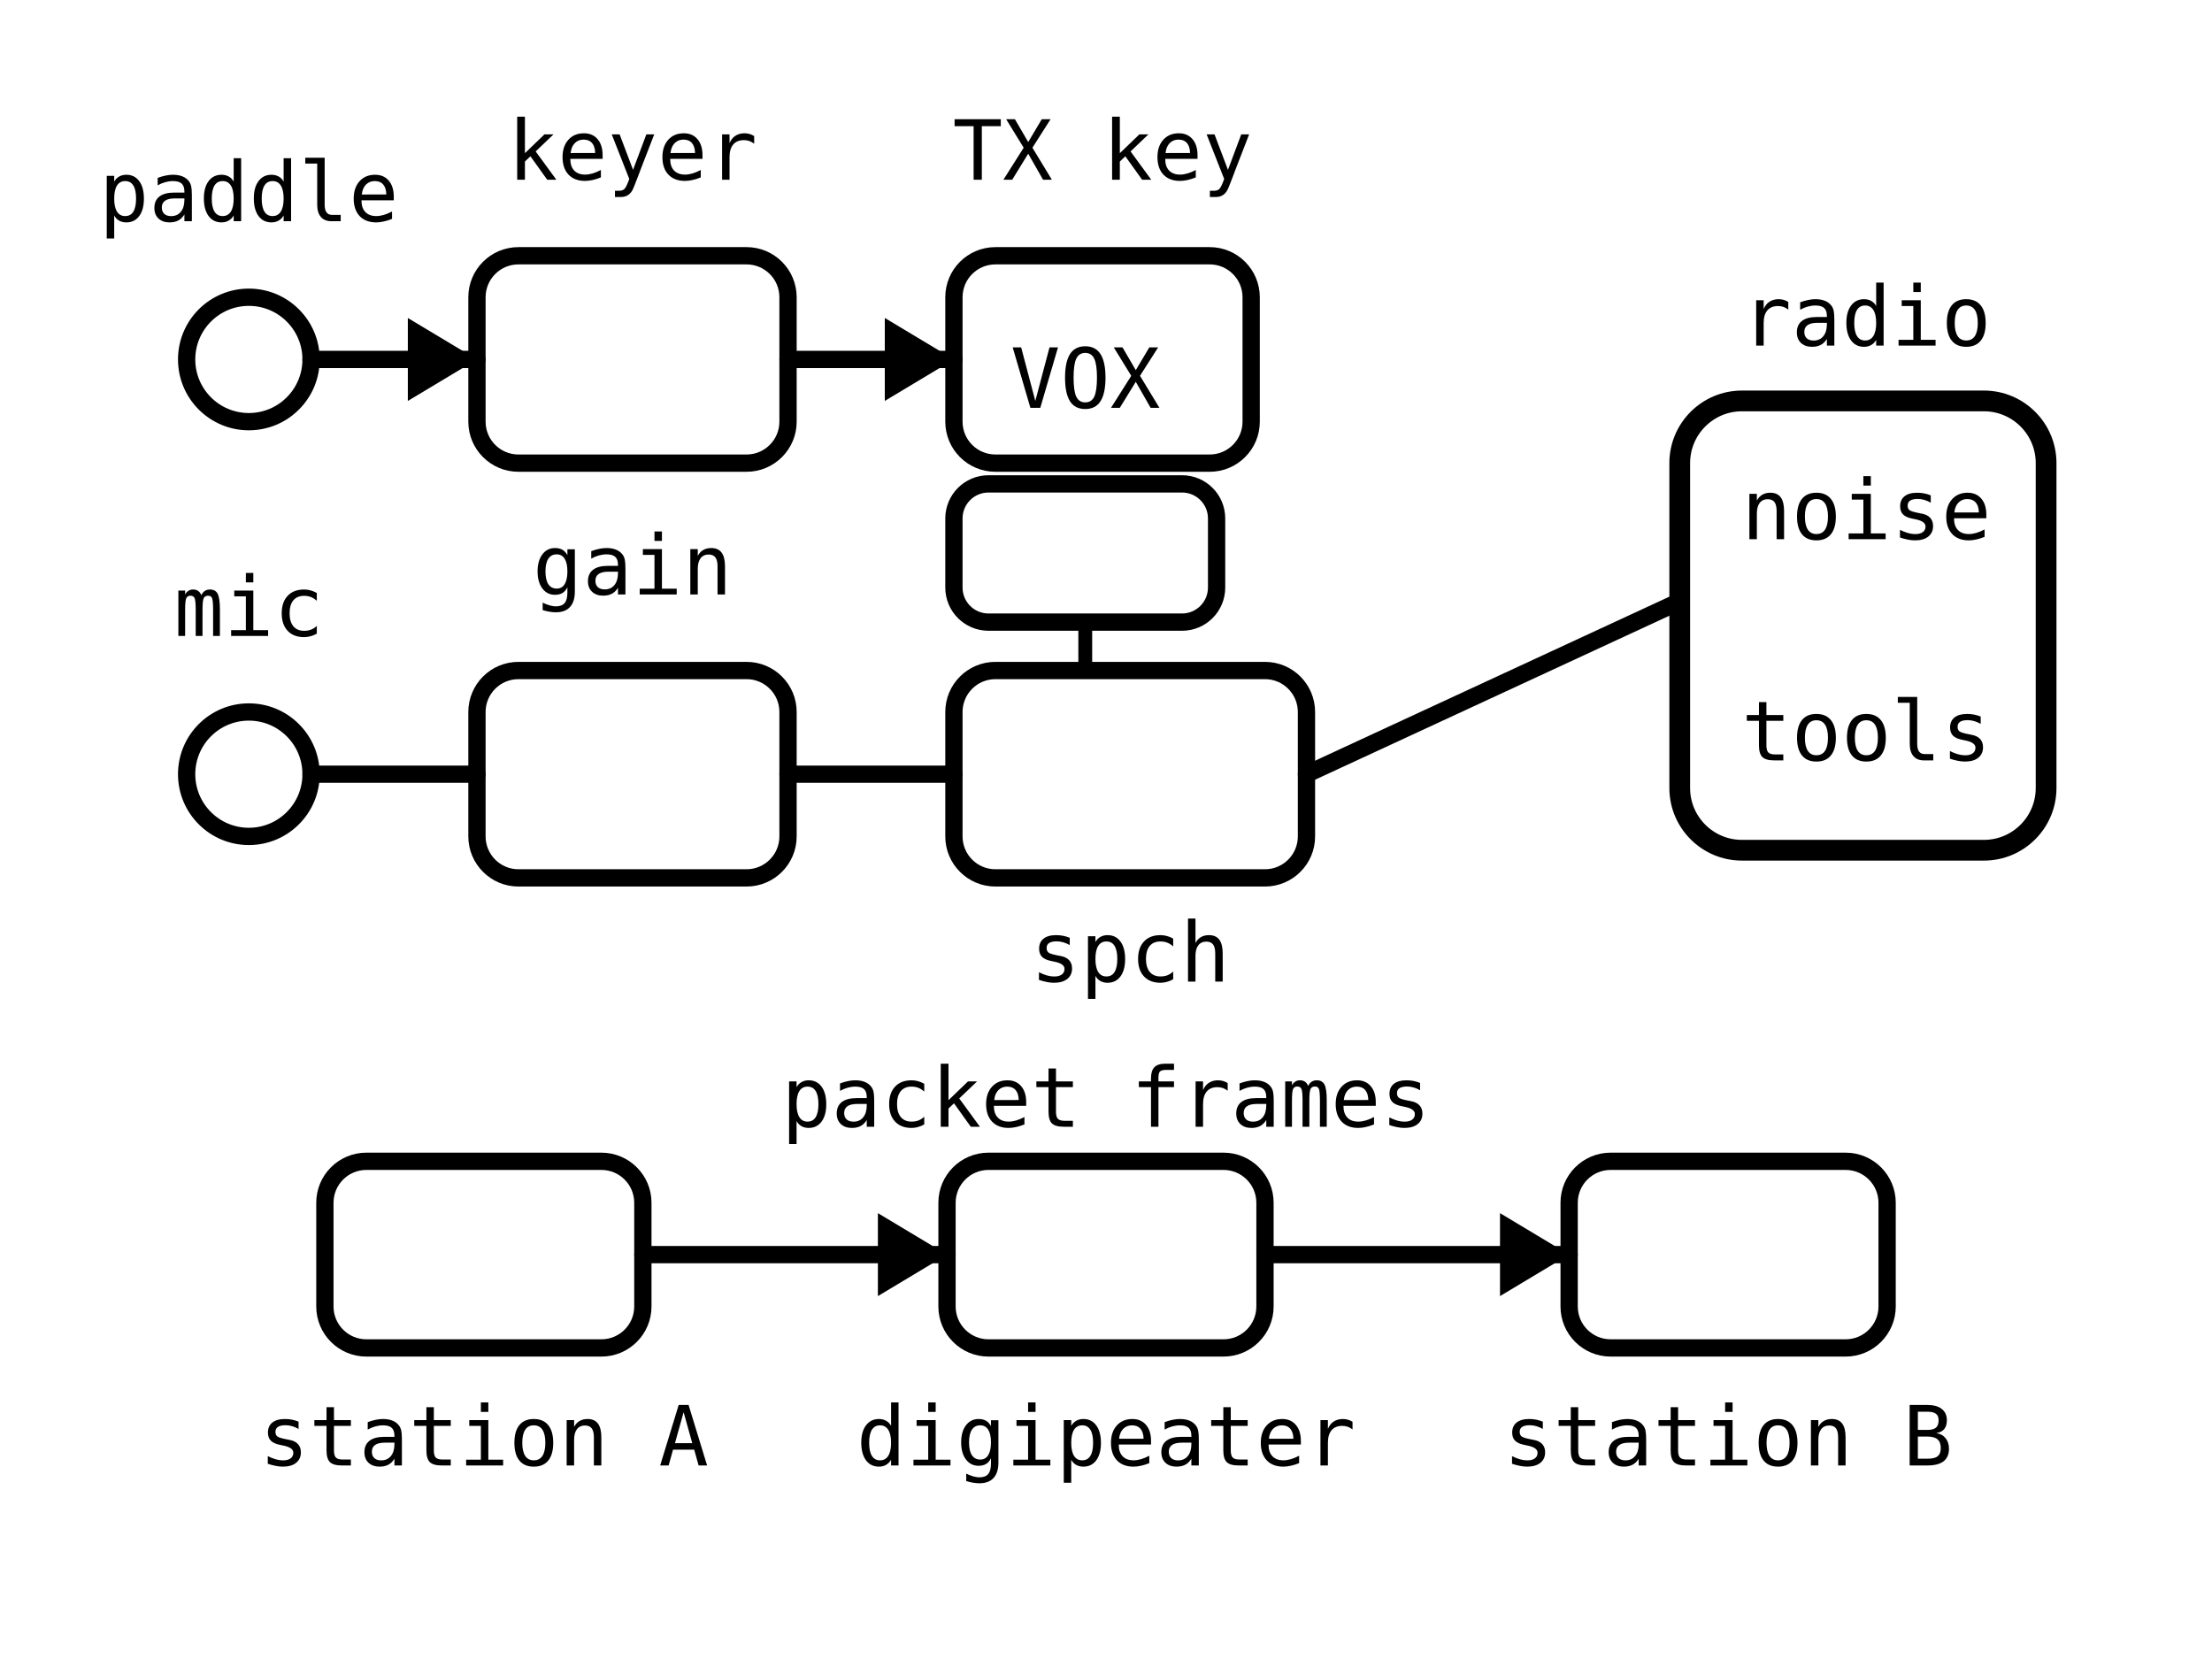
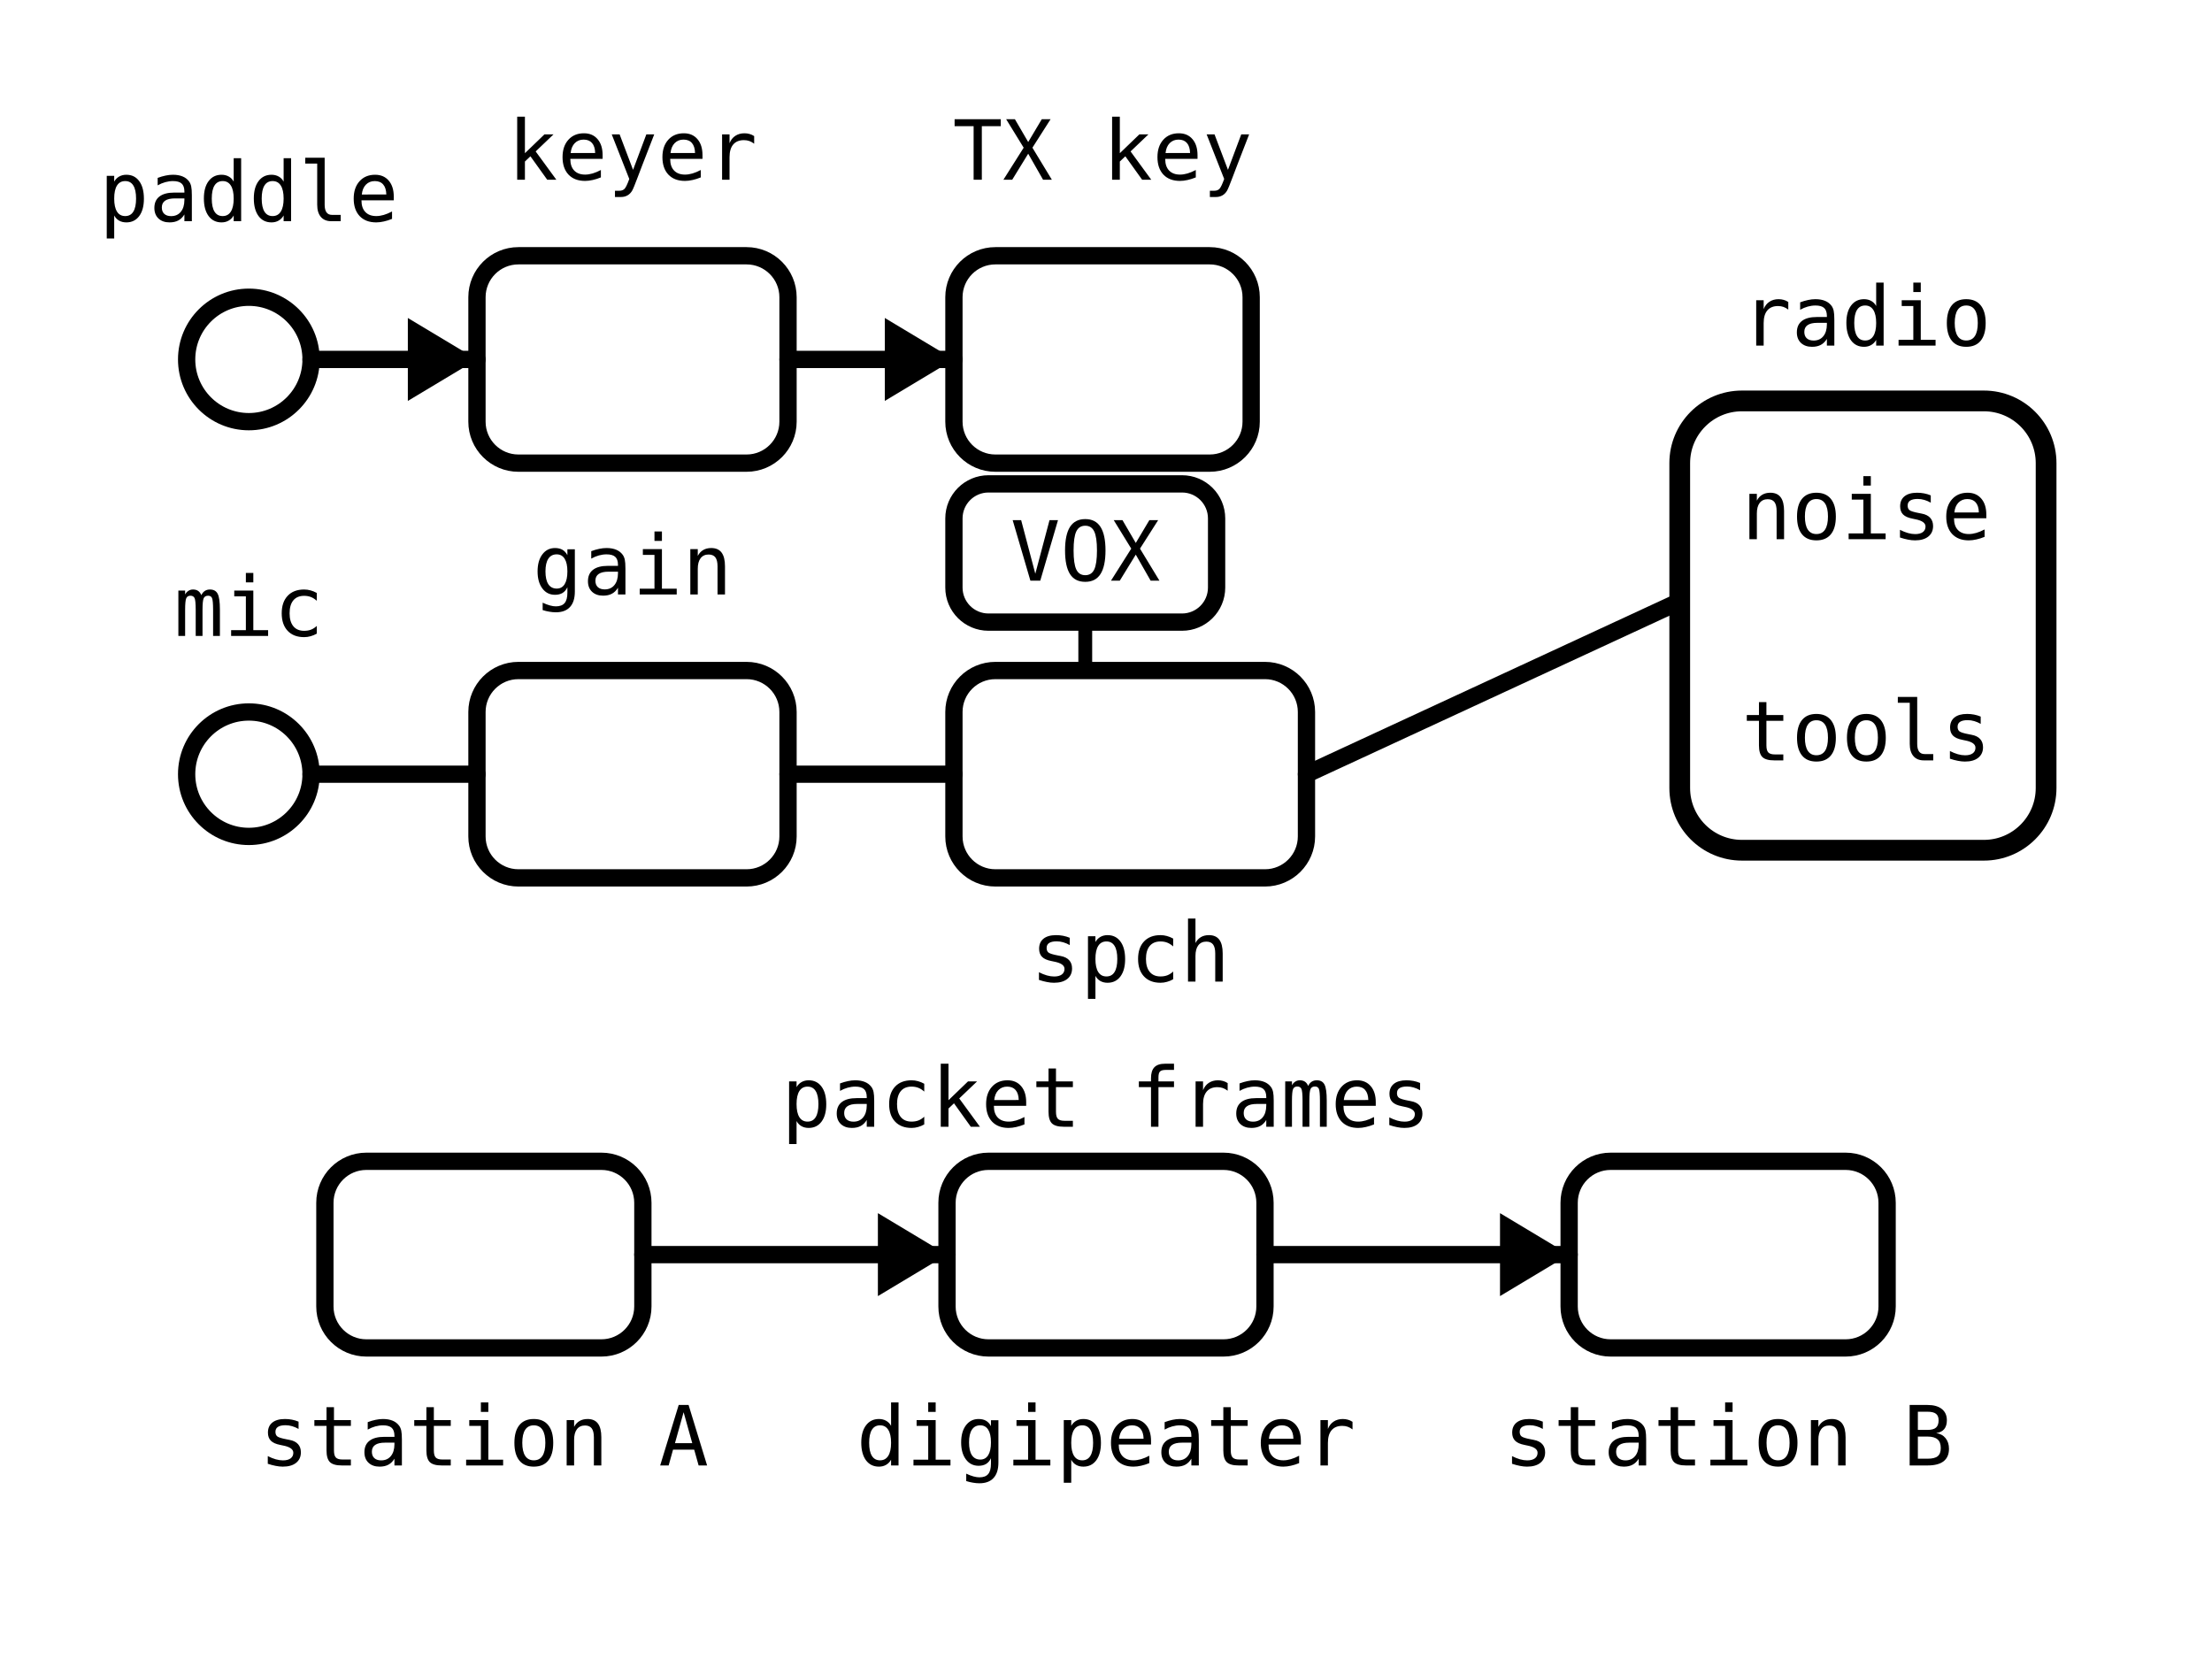
<svg xmlns="http://www.w3.org/2000/svg" id="controls-digital-voice-packet" viewBox="0 0 640 480" role="img">
  <g fill="none" stroke="currentColor" stroke-linecap="round" stroke-linejoin="round">
    <circle cx="72" cy="104" r="18" stroke-width="5" />
    <rect x="138" y="74" width="90" height="60" rx="12" ry="12" stroke-width="5" />
    <rect x="276" y="74" width="86" height="60" rx="12" ry="12" stroke-width="5" />
    <line x1="90" y1="104" x2="138" y2="104" stroke-width="5" />
    <polygon points="138,104 118,92 118,116" fill="currentColor" stroke="none" />
    <line x1="228" y1="104" x2="276" y2="104" stroke-width="5" />
    <polygon points="276,104 256,92 256,116" fill="currentColor" stroke="none" />
    <circle cx="72" cy="224" r="18" stroke-width="5" />
    <rect x="138" y="194" width="90" height="60" rx="12" ry="12" stroke-width="5" />
    <rect x="276" y="194" width="102" height="60" rx="12" ry="12" stroke-width="5" />
    <line x1="90" y1="224" x2="138" y2="224" stroke-width="5" />
    <line x1="228" y1="224" x2="276" y2="224" stroke-width="5" />
    <rect x="486" y="116" width="106" height="130" rx="18" ry="18" stroke-width="6" />
    <line x1="378" y1="224" x2="486" y2="174" stroke-width="5" />
    <rect x="276" y="140" width="76" height="40" rx="10" ry="10" stroke-width="5" />
    <line x1="314" y1="180" x2="314" y2="194" stroke-width="4" />
    <rect x="94" y="336" width="92" height="54" rx="12" ry="12" stroke-width="5" />
    <rect x="274" y="336" width="92" height="54" rx="12" ry="12" stroke-width="5" />
    <rect x="454" y="336" width="92" height="54" rx="12" ry="12" stroke-width="5" />
    <line x1="186" y1="363" x2="274" y2="363" stroke-width="5" />
    <polygon points="274,363 254,351 254,375" fill="currentColor" stroke="none" />
    <line x1="366" y1="363" x2="454" y2="363" stroke-width="5" />
    <polygon points="454,363 434,351 434,375" fill="currentColor" stroke="none" />
  </g>
  <g fill="currentColor" font-family="ui-monospace, SFMono-Regular, Menlo, Consolas, monospace" text-anchor="middle">
    <text x="72" y="64" font-size="24">paddle</text>
    <text x="183" y="52" font-size="24">keyer</text>
    <text x="319" y="52" font-size="24">TX key</text>
    <text x="72" y="184" font-size="24">mic</text>
    <text x="183" y="172" font-size="24">gain</text>
    <text x="327" y="284" font-size="24">spch</text>
-     <text x="314" y="118" font-size="24">VOX</text>
+     <text x="314" y="168" font-size="24">VOX</text>
    <text x="540" y="100" font-size="24">radio</text>
    <text x="540" y="156" font-size="24">noise</text>
    <text x="540" y="220" font-size="24">tools</text>
    <text x="140" y="424" font-size="24">station A</text>
    <text x="320" y="424" font-size="24">digipeater</text>
    <text x="500" y="424" font-size="24">station B</text>
    <text x="320" y="326" font-size="24">packet frames</text>
  </g>
</svg>
